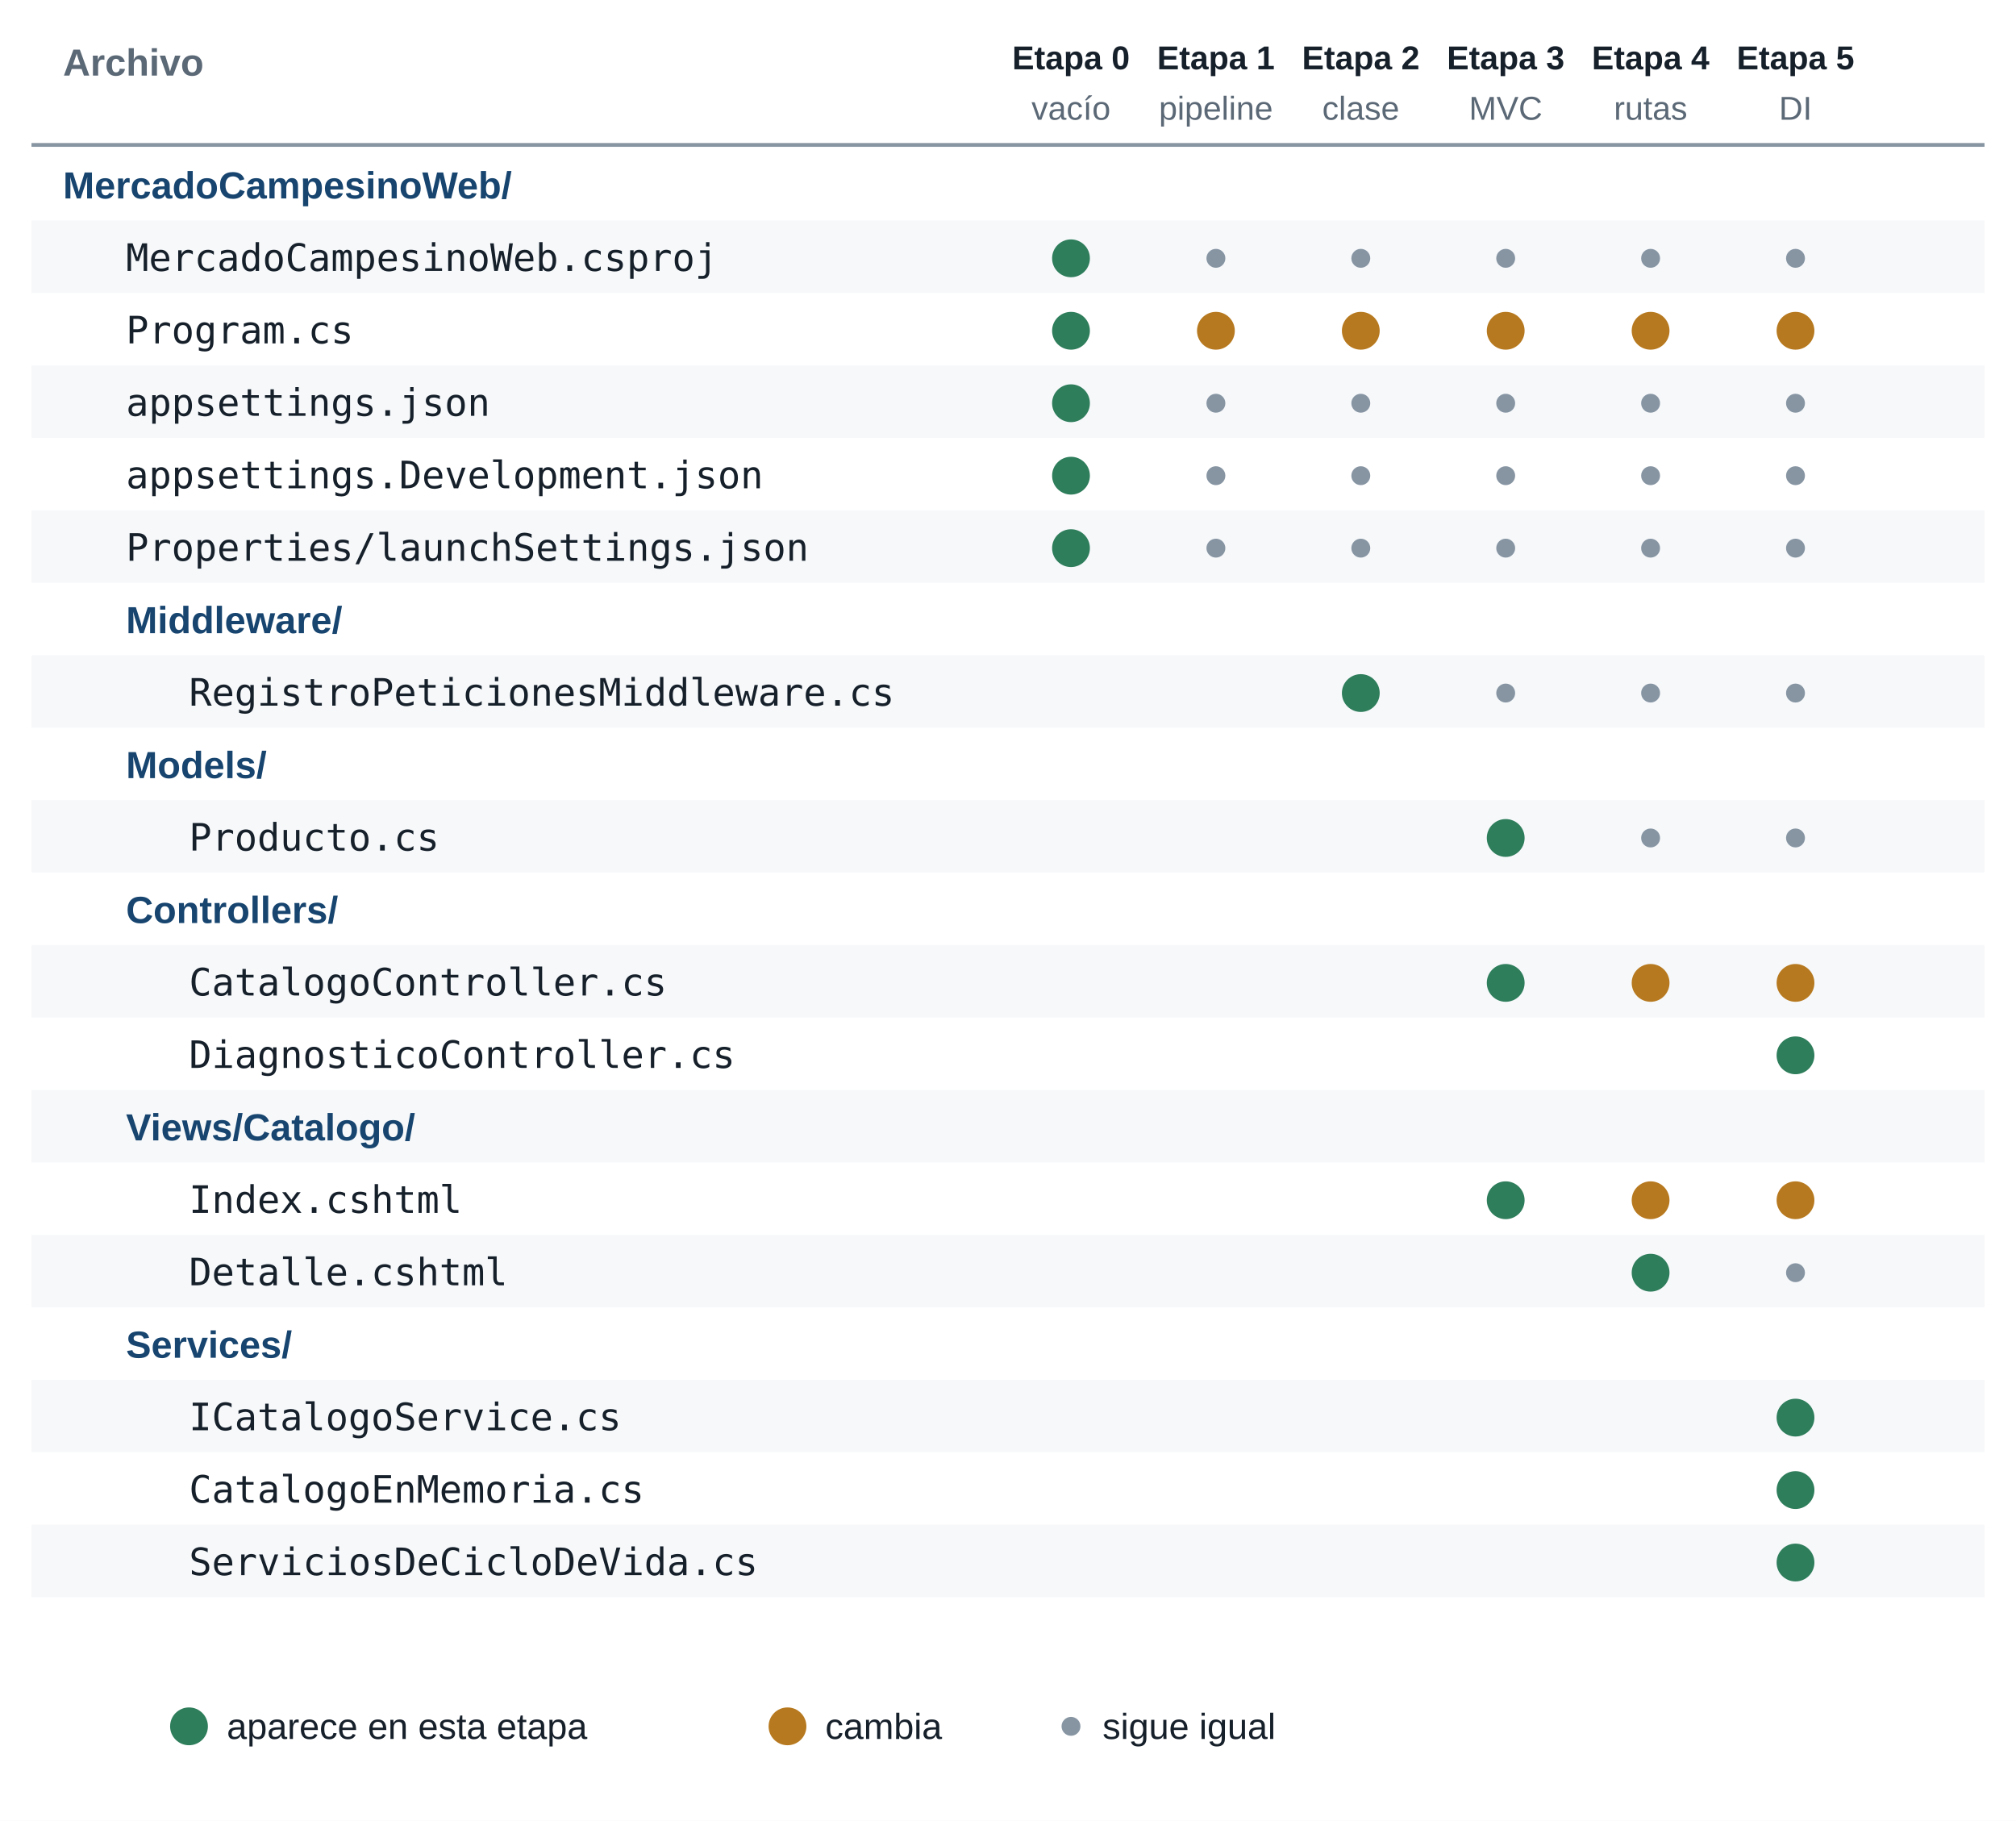
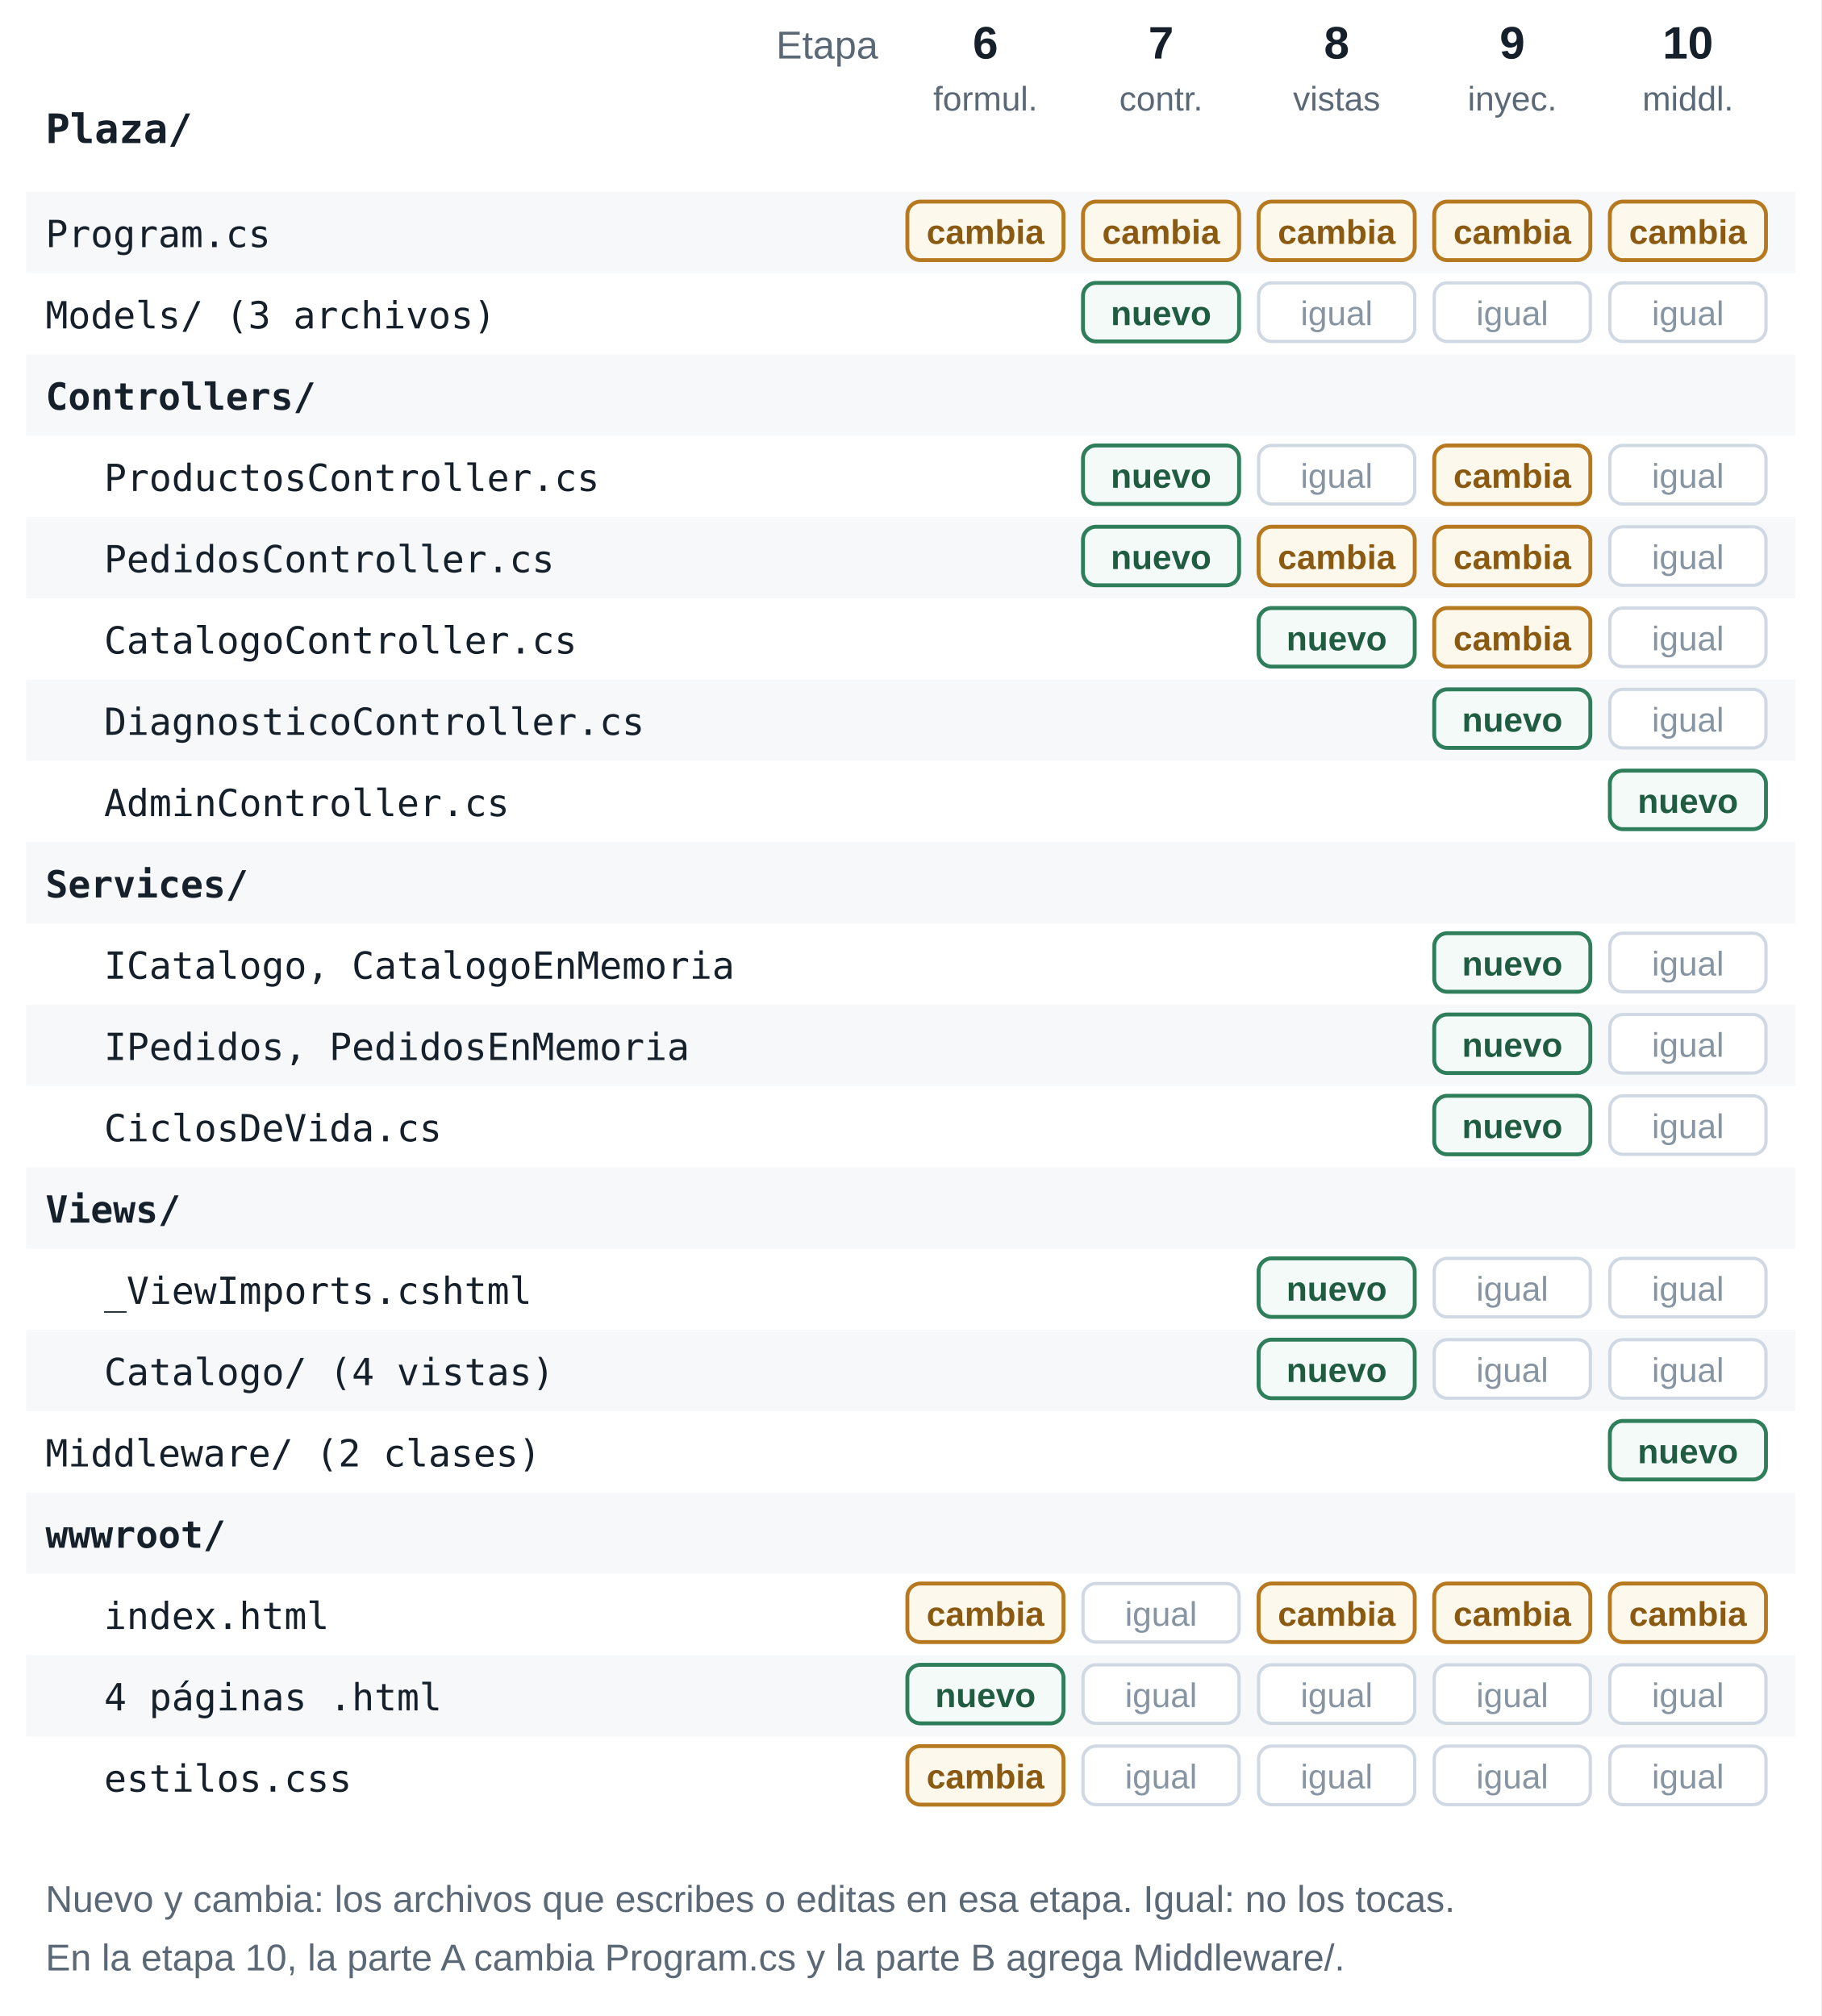
- <svg xmlns="http://www.w3.org/2000/svg" width="640" height="578" viewBox="0 0 640 578" role="img" aria-labelledby="t d">
+ <svg xmlns="http://www.w3.org/2000/svg" width="560" height="620" viewBox="0 0 560 620" role="img" aria-labelledby="t d">
  <defs>
    <marker id="f-azul" markerWidth="9" markerHeight="9" refX="7" refY="4.5" orient="auto" markerUnits="userSpaceOnUse">
      <path d="M0,0 L9,4.5 L0,9 Z" fill="#2f7bb8" />
    </marker>
    <marker id="f-verde" markerWidth="9" markerHeight="9" refX="7" refY="4.5" orient="auto" markerUnits="userSpaceOnUse">
      <path d="M0,0 L9,4.5 L0,9 Z" fill="#2e7d5b" />
    </marker>
-     <marker id="f-rojo" markerWidth="9" markerHeight="9" refX="7" refY="4.5" orient="auto" markerUnits="userSpaceOnUse">
-       <path d="M0,0 L9,4.5 L0,9 Z" fill="#a32d22" />
+     <marker id="f-ambar" markerWidth="9" markerHeight="9" refX="7" refY="4.5" orient="auto" markerUnits="userSpaceOnUse">
+       <path d="M0,0 L9,4.5 L0,9 Z" fill="#b7791f" />
    </marker>
    <marker id="f-teal" markerWidth="9" markerHeight="9" refX="7" refY="4.5" orient="auto" markerUnits="userSpaceOnUse">
      <path d="M0,0 L9,4.5 L0,9 Z" fill="#0e8f8f" />
    </marker>
-     <marker id="f-ambar" markerWidth="9" markerHeight="9" refX="7" refY="4.5" orient="auto" markerUnits="userSpaceOnUse">
-       <path d="M0,0 L9,4.5 L0,9 Z" fill="#b7791f" />
+     <marker id="f-viol" markerWidth="9" markerHeight="9" refX="7" refY="4.5" orient="auto" markerUnits="userSpaceOnUse">
+       <path d="M0,0 L9,4.5 L0,9 Z" fill="#7a4fa0" />
+     </marker>
+     <marker id="f-rojo" markerWidth="9" markerHeight="9" refX="7" refY="4.5" orient="auto" markerUnits="userSpaceOnUse">
+       <path d="M0,0 L9,4.5 L0,9 Z" fill="#a32d22" />
    </marker>
    <marker id="f-gris" markerWidth="9" markerHeight="9" refX="7" refY="4.5" orient="auto" markerUnits="userSpaceOnUse">
      <path d="M0,0 L9,4.5 L0,9 Z" fill="#8795a3" />
    </marker>
-     <marker id="f-viol" markerWidth="9" markerHeight="9" refX="7" refY="4.5" orient="auto" markerUnits="userSpaceOnUse">
-       <path d="M0,0 L9,4.5 L0,9 Z" fill="#7a4fa0" />
-     </marker>
  </defs>
-   <rect x="0" y="0" width="640" height="578" fill="#ffffff" />
+   <rect x="0" y="0" width="560" height="620" fill="#ffffff" />
  <g font-family="Segoe UI, Helvetica Neue, Arial, sans-serif">
-     <text x="20" y="24" font-size="12" fill="#5b6876" font-weight="700" text-anchor="start" font-family="Segoe UI, Helvetica Neue, Arial, sans-serif" xml:space="preserve">Archivo</text>
-     <text x="340" y="22" font-size="10.5" fill="#16202b" font-weight="700" text-anchor="middle" font-family="Segoe UI, Helvetica Neue, Arial, sans-serif" xml:space="preserve">Etapa 0</text>
-     <text x="340" y="38" font-size="10.5" fill="#5b6876" font-weight="400" text-anchor="middle" font-family="Segoe UI, Helvetica Neue, Arial, sans-serif" xml:space="preserve">vacío</text>
-     <text x="386" y="22" font-size="10.5" fill="#16202b" font-weight="700" text-anchor="middle" font-family="Segoe UI, Helvetica Neue, Arial, sans-serif" xml:space="preserve">Etapa 1</text>
-     <text x="386" y="38" font-size="10.5" fill="#5b6876" font-weight="400" text-anchor="middle" font-family="Segoe UI, Helvetica Neue, Arial, sans-serif" xml:space="preserve">pipeline</text>
-     <text x="432" y="22" font-size="10.5" fill="#16202b" font-weight="700" text-anchor="middle" font-family="Segoe UI, Helvetica Neue, Arial, sans-serif" xml:space="preserve">Etapa 2</text>
-     <text x="432" y="38" font-size="10.5" fill="#5b6876" font-weight="400" text-anchor="middle" font-family="Segoe UI, Helvetica Neue, Arial, sans-serif" xml:space="preserve">clase</text>
-     <text x="478" y="22" font-size="10.5" fill="#16202b" font-weight="700" text-anchor="middle" font-family="Segoe UI, Helvetica Neue, Arial, sans-serif" xml:space="preserve">Etapa 3</text>
-     <text x="478" y="38" font-size="10.5" fill="#5b6876" font-weight="400" text-anchor="middle" font-family="Segoe UI, Helvetica Neue, Arial, sans-serif" xml:space="preserve">MVC</text>
-     <text x="524" y="22" font-size="10.5" fill="#16202b" font-weight="700" text-anchor="middle" font-family="Segoe UI, Helvetica Neue, Arial, sans-serif" xml:space="preserve">Etapa 4</text>
-     <text x="524" y="38" font-size="10.5" fill="#5b6876" font-weight="400" text-anchor="middle" font-family="Segoe UI, Helvetica Neue, Arial, sans-serif" xml:space="preserve">rutas</text>
-     <text x="570" y="22" font-size="10.5" fill="#16202b" font-weight="700" text-anchor="middle" font-family="Segoe UI, Helvetica Neue, Arial, sans-serif" xml:space="preserve">Etapa 5</text>
-     <text x="570" y="38" font-size="10.5" fill="#5b6876" font-weight="400" text-anchor="middle" font-family="Segoe UI, Helvetica Neue, Arial, sans-serif" xml:space="preserve">DI</text>
-     <path d="M 10 46 L 630 46" fill="none" stroke="#8795a3" stroke-width="1.2" />
-     <text x="20" y="63" font-size="12" fill="#17456f" font-weight="700" text-anchor="start" font-family="Segoe UI, Helvetica Neue, Arial, sans-serif" xml:space="preserve">MercadoCampesinoWeb/</text>
-     <rect x="10" y="70" width="620" height="23" rx="0" fill="#f6f8fa" stroke="#8795a3" stroke-width="0" />
-     <text x="40" y="86" font-size="12" fill="#16202b" font-weight="400" text-anchor="start" font-family="Cascadia Mono, Consolas, monospace" xml:space="preserve">MercadoCampesinoWeb.csproj</text>
-     <circle cx="340" cy="82" r="6" fill="#2e7d5b" />
-     <circle cx="386" cy="82" r="3" fill="#8795a3" />
-     <circle cx="432" cy="82" r="3" fill="#8795a3" />
-     <circle cx="478" cy="82" r="3" fill="#8795a3" />
-     <circle cx="524" cy="82" r="3" fill="#8795a3" />
-     <circle cx="570" cy="82" r="3" fill="#8795a3" />
-     <text x="40" y="109" font-size="12" fill="#16202b" font-weight="400" text-anchor="start" font-family="Cascadia Mono, Consolas, monospace" xml:space="preserve">Program.cs</text>
-     <circle cx="340" cy="105" r="6" fill="#2e7d5b" />
-     <circle cx="386" cy="105" r="6" fill="#b7791f" />
-     <circle cx="432" cy="105" r="6" fill="#b7791f" />
-     <circle cx="478" cy="105" r="6" fill="#b7791f" />
-     <circle cx="524" cy="105" r="6" fill="#b7791f" />
-     <circle cx="570" cy="105" r="6" fill="#b7791f" />
-     <rect x="10" y="116" width="620" height="23" rx="0" fill="#f6f8fa" stroke="#8795a3" stroke-width="0" />
-     <text x="40" y="132" font-size="12" fill="#16202b" font-weight="400" text-anchor="start" font-family="Cascadia Mono, Consolas, monospace" xml:space="preserve">appsettings.json</text>
-     <circle cx="340" cy="128" r="6" fill="#2e7d5b" />
-     <circle cx="386" cy="128" r="3" fill="#8795a3" />
-     <circle cx="432" cy="128" r="3" fill="#8795a3" />
-     <circle cx="478" cy="128" r="3" fill="#8795a3" />
-     <circle cx="524" cy="128" r="3" fill="#8795a3" />
-     <circle cx="570" cy="128" r="3" fill="#8795a3" />
-     <text x="40" y="155" font-size="12" fill="#16202b" font-weight="400" text-anchor="start" font-family="Cascadia Mono, Consolas, monospace" xml:space="preserve">appsettings.Development.json</text>
-     <circle cx="340" cy="151" r="6" fill="#2e7d5b" />
-     <circle cx="386" cy="151" r="3" fill="#8795a3" />
-     <circle cx="432" cy="151" r="3" fill="#8795a3" />
-     <circle cx="478" cy="151" r="3" fill="#8795a3" />
-     <circle cx="524" cy="151" r="3" fill="#8795a3" />
-     <circle cx="570" cy="151" r="3" fill="#8795a3" />
-     <rect x="10" y="162" width="620" height="23" rx="0" fill="#f6f8fa" stroke="#8795a3" stroke-width="0" />
-     <text x="40" y="178" font-size="12" fill="#16202b" font-weight="400" text-anchor="start" font-family="Cascadia Mono, Consolas, monospace" xml:space="preserve">Properties/launchSettings.json</text>
-     <circle cx="340" cy="174" r="6" fill="#2e7d5b" />
-     <circle cx="386" cy="174" r="3" fill="#8795a3" />
-     <circle cx="432" cy="174" r="3" fill="#8795a3" />
-     <circle cx="478" cy="174" r="3" fill="#8795a3" />
-     <circle cx="524" cy="174" r="3" fill="#8795a3" />
-     <circle cx="570" cy="174" r="3" fill="#8795a3" />
-     <text x="40" y="201" font-size="12" fill="#17456f" font-weight="700" text-anchor="start" font-family="Segoe UI, Helvetica Neue, Arial, sans-serif" xml:space="preserve">Middleware/</text>
-     <rect x="10" y="208" width="620" height="23" rx="0" fill="#f6f8fa" stroke="#8795a3" stroke-width="0" />
-     <text x="60" y="224" font-size="12" fill="#16202b" font-weight="400" text-anchor="start" font-family="Cascadia Mono, Consolas, monospace" xml:space="preserve">RegistroPeticionesMiddleware.cs</text>
-     <circle cx="432" cy="220" r="6" fill="#2e7d5b" />
-     <circle cx="478" cy="220" r="3" fill="#8795a3" />
-     <circle cx="524" cy="220" r="3" fill="#8795a3" />
-     <circle cx="570" cy="220" r="3" fill="#8795a3" />
-     <text x="40" y="247" font-size="12" fill="#17456f" font-weight="700" text-anchor="start" font-family="Segoe UI, Helvetica Neue, Arial, sans-serif" xml:space="preserve">Models/</text>
-     <rect x="10" y="254" width="620" height="23" rx="0" fill="#f6f8fa" stroke="#8795a3" stroke-width="0" />
-     <text x="60" y="270" font-size="12" fill="#16202b" font-weight="400" text-anchor="start" font-family="Cascadia Mono, Consolas, monospace" xml:space="preserve">Producto.cs</text>
-     <circle cx="478" cy="266" r="6" fill="#2e7d5b" />
-     <circle cx="524" cy="266" r="3" fill="#8795a3" />
-     <circle cx="570" cy="266" r="3" fill="#8795a3" />
-     <text x="40" y="293" font-size="12" fill="#17456f" font-weight="700" text-anchor="start" font-family="Segoe UI, Helvetica Neue, Arial, sans-serif" xml:space="preserve">Controllers/</text>
-     <rect x="10" y="300" width="620" height="23" rx="0" fill="#f6f8fa" stroke="#8795a3" stroke-width="0" />
-     <text x="60" y="316" font-size="12" fill="#16202b" font-weight="400" text-anchor="start" font-family="Cascadia Mono, Consolas, monospace" xml:space="preserve">CatalogoController.cs</text>
-     <circle cx="478" cy="312" r="6" fill="#2e7d5b" />
-     <circle cx="524" cy="312" r="6" fill="#b7791f" />
-     <circle cx="570" cy="312" r="6" fill="#b7791f" />
-     <text x="60" y="339" font-size="12" fill="#16202b" font-weight="400" text-anchor="start" font-family="Cascadia Mono, Consolas, monospace" xml:space="preserve">DiagnosticoController.cs</text>
-     <circle cx="570" cy="335" r="6" fill="#2e7d5b" />
-     <rect x="10" y="346" width="620" height="23" rx="0" fill="#f6f8fa" stroke="#8795a3" stroke-width="0" />
-     <text x="40" y="362" font-size="12" fill="#17456f" font-weight="700" text-anchor="start" font-family="Segoe UI, Helvetica Neue, Arial, sans-serif" xml:space="preserve">Views/Catalogo/</text>
-     <text x="60" y="385" font-size="12" fill="#16202b" font-weight="400" text-anchor="start" font-family="Cascadia Mono, Consolas, monospace" xml:space="preserve">Index.cshtml</text>
-     <circle cx="478" cy="381" r="6" fill="#2e7d5b" />
-     <circle cx="524" cy="381" r="6" fill="#b7791f" />
-     <circle cx="570" cy="381" r="6" fill="#b7791f" />
-     <rect x="10" y="392" width="620" height="23" rx="0" fill="#f6f8fa" stroke="#8795a3" stroke-width="0" />
-     <text x="60" y="408" font-size="12" fill="#16202b" font-weight="400" text-anchor="start" font-family="Cascadia Mono, Consolas, monospace" xml:space="preserve">Detalle.cshtml</text>
-     <circle cx="524" cy="404" r="6" fill="#2e7d5b" />
-     <circle cx="570" cy="404" r="3" fill="#8795a3" />
-     <text x="40" y="431" font-size="12" fill="#17456f" font-weight="700" text-anchor="start" font-family="Segoe UI, Helvetica Neue, Arial, sans-serif" xml:space="preserve">Services/</text>
-     <rect x="10" y="438" width="620" height="23" rx="0" fill="#f6f8fa" stroke="#8795a3" stroke-width="0" />
-     <text x="60" y="454" font-size="12" fill="#16202b" font-weight="400" text-anchor="start" font-family="Cascadia Mono, Consolas, monospace" xml:space="preserve">ICatalogoService.cs</text>
-     <circle cx="570" cy="450" r="6" fill="#2e7d5b" />
-     <text x="60" y="477" font-size="12" fill="#16202b" font-weight="400" text-anchor="start" font-family="Cascadia Mono, Consolas, monospace" xml:space="preserve">CatalogoEnMemoria.cs</text>
-     <circle cx="570" cy="473" r="6" fill="#2e7d5b" />
-     <rect x="10" y="484" width="620" height="23" rx="0" fill="#f6f8fa" stroke="#8795a3" stroke-width="0" />
-     <text x="60" y="500" font-size="12" fill="#16202b" font-weight="400" text-anchor="start" font-family="Cascadia Mono, Consolas, monospace" xml:space="preserve">ServiciosDeCicloDeVida.cs</text>
-     <circle cx="570" cy="496" r="6" fill="#2e7d5b" />
-     <circle cx="60" cy="548" r="6" fill="#2e7d5b" />
-     <text x="72" y="552" font-size="11.5" fill="#16202b" font-weight="400" text-anchor="start" font-family="Segoe UI, Helvetica Neue, Arial, sans-serif" xml:space="preserve">aparece en esta etapa</text>
-     <circle cx="250" cy="548" r="6" fill="#b7791f" />
-     <text x="262" y="552" font-size="11.5" fill="#16202b" font-weight="400" text-anchor="start" font-family="Segoe UI, Helvetica Neue, Arial, sans-serif" xml:space="preserve">cambia</text>
-     <circle cx="340" cy="548" r="3" fill="#8795a3" />
-     <text x="350" y="552" font-size="11.5" fill="#16202b" font-weight="400" text-anchor="start" font-family="Segoe UI, Helvetica Neue, Arial, sans-serif" xml:space="preserve">sigue igual</text>
+     <text x="270" y="18" font-size="12" fill="#5b6876" font-weight="400" text-anchor="end" font-family="Segoe UI, Helvetica Neue, Arial, sans-serif" xml:space="preserve">Etapa</text>
+     <text x="303.0" y="18" font-size="14" fill="#16202b" font-weight="700" text-anchor="middle" font-family="Segoe UI, Helvetica Neue, Arial, sans-serif" xml:space="preserve">6</text>
+     <text x="303.0" y="34" font-size="10.5" fill="#5b6876" font-weight="400" text-anchor="middle" font-family="Segoe UI, Helvetica Neue, Arial, sans-serif" xml:space="preserve">formul.</text>
+     <text x="357.0" y="18" font-size="14" fill="#16202b" font-weight="700" text-anchor="middle" font-family="Segoe UI, Helvetica Neue, Arial, sans-serif" xml:space="preserve">7</text>
+     <text x="357.0" y="34" font-size="10.5" fill="#5b6876" font-weight="400" text-anchor="middle" font-family="Segoe UI, Helvetica Neue, Arial, sans-serif" xml:space="preserve">contr.</text>
+     <text x="411.0" y="18" font-size="14" fill="#16202b" font-weight="700" text-anchor="middle" font-family="Segoe UI, Helvetica Neue, Arial, sans-serif" xml:space="preserve">8</text>
+     <text x="411.0" y="34" font-size="10.5" fill="#5b6876" font-weight="400" text-anchor="middle" font-family="Segoe UI, Helvetica Neue, Arial, sans-serif" xml:space="preserve">vistas</text>
+     <text x="465.0" y="18" font-size="14" fill="#16202b" font-weight="700" text-anchor="middle" font-family="Segoe UI, Helvetica Neue, Arial, sans-serif" xml:space="preserve">9</text>
+     <text x="465.0" y="34" font-size="10.5" fill="#5b6876" font-weight="400" text-anchor="middle" font-family="Segoe UI, Helvetica Neue, Arial, sans-serif" xml:space="preserve">inyec.</text>
+     <text x="519.0" y="18" font-size="14" fill="#16202b" font-weight="700" text-anchor="middle" font-family="Segoe UI, Helvetica Neue, Arial, sans-serif" xml:space="preserve">10</text>
+     <text x="519.0" y="34" font-size="10.5" fill="#5b6876" font-weight="400" text-anchor="middle" font-family="Segoe UI, Helvetica Neue, Arial, sans-serif" xml:space="preserve">middl.</text>
+     <text x="14" y="44" font-size="12.5" fill="#16202b" font-weight="700" text-anchor="start" font-family="Cascadia Mono, Consolas, monospace" xml:space="preserve">Plaza/</text>
+     <rect x="8" y="59" width="544" height="25" fill="#f6f8fa" />
+     <text x="14" y="76" font-size="11.5" fill="#16202b" font-weight="400" text-anchor="start" font-family="Cascadia Mono, Consolas, monospace" xml:space="preserve">Program.cs</text>
+     <rect x="279" y="62" width="48" height="18" rx="4" fill="#fdf8ec" stroke="#b7791f" stroke-width="1.2" />
+     <text x="303.0" y="75" font-size="10.5" fill="#8a5a12" font-weight="700" text-anchor="middle" font-family="Segoe UI, Helvetica Neue, Arial, sans-serif" xml:space="preserve">cambia</text>
+     <rect x="333" y="62" width="48" height="18" rx="4" fill="#fdf8ec" stroke="#b7791f" stroke-width="1.2" />
+     <text x="357.0" y="75" font-size="10.5" fill="#8a5a12" font-weight="700" text-anchor="middle" font-family="Segoe UI, Helvetica Neue, Arial, sans-serif" xml:space="preserve">cambia</text>
+     <rect x="387" y="62" width="48" height="18" rx="4" fill="#fdf8ec" stroke="#b7791f" stroke-width="1.2" />
+     <text x="411.0" y="75" font-size="10.5" fill="#8a5a12" font-weight="700" text-anchor="middle" font-family="Segoe UI, Helvetica Neue, Arial, sans-serif" xml:space="preserve">cambia</text>
+     <rect x="441" y="62" width="48" height="18" rx="4" fill="#fdf8ec" stroke="#b7791f" stroke-width="1.2" />
+     <text x="465.0" y="75" font-size="10.5" fill="#8a5a12" font-weight="700" text-anchor="middle" font-family="Segoe UI, Helvetica Neue, Arial, sans-serif" xml:space="preserve">cambia</text>
+     <rect x="495" y="62" width="48" height="18" rx="4" fill="#fdf8ec" stroke="#b7791f" stroke-width="1.2" />
+     <text x="519.0" y="75" font-size="10.5" fill="#8a5a12" font-weight="700" text-anchor="middle" font-family="Segoe UI, Helvetica Neue, Arial, sans-serif" xml:space="preserve">cambia</text>
+     <text x="14" y="101" font-size="11.5" fill="#16202b" font-weight="400" text-anchor="start" font-family="Cascadia Mono, Consolas, monospace" xml:space="preserve">Models/ (3 archivos)</text>
+     <rect x="333" y="87" width="48" height="18" rx="4" fill="#f4faf7" stroke="#2e7d5b" stroke-width="1.2" />
+     <text x="357.0" y="100" font-size="10.5" fill="#1f5c42" font-weight="700" text-anchor="middle" font-family="Segoe UI, Helvetica Neue, Arial, sans-serif" xml:space="preserve">nuevo</text>
+     <rect x="387" y="87" width="48" height="18" rx="4" fill="#ffffff" stroke="#cfd8e3" stroke-width="1" />
+     <text x="411.0" y="100" font-size="10.5" fill="#8795a3" font-weight="400" text-anchor="middle" font-family="Segoe UI, Helvetica Neue, Arial, sans-serif" xml:space="preserve">igual</text>
+     <rect x="441" y="87" width="48" height="18" rx="4" fill="#ffffff" stroke="#cfd8e3" stroke-width="1" />
+     <text x="465.0" y="100" font-size="10.5" fill="#8795a3" font-weight="400" text-anchor="middle" font-family="Segoe UI, Helvetica Neue, Arial, sans-serif" xml:space="preserve">igual</text>
+     <rect x="495" y="87" width="48" height="18" rx="4" fill="#ffffff" stroke="#cfd8e3" stroke-width="1" />
+     <text x="519.0" y="100" font-size="10.5" fill="#8795a3" font-weight="400" text-anchor="middle" font-family="Segoe UI, Helvetica Neue, Arial, sans-serif" xml:space="preserve">igual</text>
+     <rect x="8" y="109" width="544" height="25" fill="#f6f8fa" />
+     <text x="14" y="126" font-size="11.5" fill="#16202b" font-weight="700" text-anchor="start" font-family="Cascadia Mono, Consolas, monospace" xml:space="preserve">Controllers/</text>
+     <text x="32" y="151" font-size="11.5" fill="#16202b" font-weight="400" text-anchor="start" font-family="Cascadia Mono, Consolas, monospace" xml:space="preserve">ProductosController.cs</text>
+     <rect x="333" y="137" width="48" height="18" rx="4" fill="#f4faf7" stroke="#2e7d5b" stroke-width="1.2" />
+     <text x="357.0" y="150" font-size="10.5" fill="#1f5c42" font-weight="700" text-anchor="middle" font-family="Segoe UI, Helvetica Neue, Arial, sans-serif" xml:space="preserve">nuevo</text>
+     <rect x="387" y="137" width="48" height="18" rx="4" fill="#ffffff" stroke="#cfd8e3" stroke-width="1" />
+     <text x="411.0" y="150" font-size="10.5" fill="#8795a3" font-weight="400" text-anchor="middle" font-family="Segoe UI, Helvetica Neue, Arial, sans-serif" xml:space="preserve">igual</text>
+     <rect x="441" y="137" width="48" height="18" rx="4" fill="#fdf8ec" stroke="#b7791f" stroke-width="1.2" />
+     <text x="465.0" y="150" font-size="10.5" fill="#8a5a12" font-weight="700" text-anchor="middle" font-family="Segoe UI, Helvetica Neue, Arial, sans-serif" xml:space="preserve">cambia</text>
+     <rect x="495" y="137" width="48" height="18" rx="4" fill="#ffffff" stroke="#cfd8e3" stroke-width="1" />
+     <text x="519.0" y="150" font-size="10.5" fill="#8795a3" font-weight="400" text-anchor="middle" font-family="Segoe UI, Helvetica Neue, Arial, sans-serif" xml:space="preserve">igual</text>
+     <rect x="8" y="159" width="544" height="25" fill="#f6f8fa" />
+     <text x="32" y="176" font-size="11.5" fill="#16202b" font-weight="400" text-anchor="start" font-family="Cascadia Mono, Consolas, monospace" xml:space="preserve">PedidosController.cs</text>
+     <rect x="333" y="162" width="48" height="18" rx="4" fill="#f4faf7" stroke="#2e7d5b" stroke-width="1.2" />
+     <text x="357.0" y="175" font-size="10.5" fill="#1f5c42" font-weight="700" text-anchor="middle" font-family="Segoe UI, Helvetica Neue, Arial, sans-serif" xml:space="preserve">nuevo</text>
+     <rect x="387" y="162" width="48" height="18" rx="4" fill="#fdf8ec" stroke="#b7791f" stroke-width="1.2" />
+     <text x="411.0" y="175" font-size="10.5" fill="#8a5a12" font-weight="700" text-anchor="middle" font-family="Segoe UI, Helvetica Neue, Arial, sans-serif" xml:space="preserve">cambia</text>
+     <rect x="441" y="162" width="48" height="18" rx="4" fill="#fdf8ec" stroke="#b7791f" stroke-width="1.2" />
+     <text x="465.0" y="175" font-size="10.5" fill="#8a5a12" font-weight="700" text-anchor="middle" font-family="Segoe UI, Helvetica Neue, Arial, sans-serif" xml:space="preserve">cambia</text>
+     <rect x="495" y="162" width="48" height="18" rx="4" fill="#ffffff" stroke="#cfd8e3" stroke-width="1" />
+     <text x="519.0" y="175" font-size="10.5" fill="#8795a3" font-weight="400" text-anchor="middle" font-family="Segoe UI, Helvetica Neue, Arial, sans-serif" xml:space="preserve">igual</text>
+     <text x="32" y="201" font-size="11.5" fill="#16202b" font-weight="400" text-anchor="start" font-family="Cascadia Mono, Consolas, monospace" xml:space="preserve">CatalogoController.cs</text>
+     <rect x="387" y="187" width="48" height="18" rx="4" fill="#f4faf7" stroke="#2e7d5b" stroke-width="1.2" />
+     <text x="411.0" y="200" font-size="10.5" fill="#1f5c42" font-weight="700" text-anchor="middle" font-family="Segoe UI, Helvetica Neue, Arial, sans-serif" xml:space="preserve">nuevo</text>
+     <rect x="441" y="187" width="48" height="18" rx="4" fill="#fdf8ec" stroke="#b7791f" stroke-width="1.2" />
+     <text x="465.0" y="200" font-size="10.5" fill="#8a5a12" font-weight="700" text-anchor="middle" font-family="Segoe UI, Helvetica Neue, Arial, sans-serif" xml:space="preserve">cambia</text>
+     <rect x="495" y="187" width="48" height="18" rx="4" fill="#ffffff" stroke="#cfd8e3" stroke-width="1" />
+     <text x="519.0" y="200" font-size="10.5" fill="#8795a3" font-weight="400" text-anchor="middle" font-family="Segoe UI, Helvetica Neue, Arial, sans-serif" xml:space="preserve">igual</text>
+     <rect x="8" y="209" width="544" height="25" fill="#f6f8fa" />
+     <text x="32" y="226" font-size="11.5" fill="#16202b" font-weight="400" text-anchor="start" font-family="Cascadia Mono, Consolas, monospace" xml:space="preserve">DiagnosticoController.cs</text>
+     <rect x="441" y="212" width="48" height="18" rx="4" fill="#f4faf7" stroke="#2e7d5b" stroke-width="1.2" />
+     <text x="465.0" y="225" font-size="10.5" fill="#1f5c42" font-weight="700" text-anchor="middle" font-family="Segoe UI, Helvetica Neue, Arial, sans-serif" xml:space="preserve">nuevo</text>
+     <rect x="495" y="212" width="48" height="18" rx="4" fill="#ffffff" stroke="#cfd8e3" stroke-width="1" />
+     <text x="519.0" y="225" font-size="10.5" fill="#8795a3" font-weight="400" text-anchor="middle" font-family="Segoe UI, Helvetica Neue, Arial, sans-serif" xml:space="preserve">igual</text>
+     <text x="32" y="251" font-size="11.5" fill="#16202b" font-weight="400" text-anchor="start" font-family="Cascadia Mono, Consolas, monospace" xml:space="preserve">AdminController.cs</text>
+     <rect x="495" y="237" width="48" height="18" rx="4" fill="#f4faf7" stroke="#2e7d5b" stroke-width="1.2" />
+     <text x="519.0" y="250" font-size="10.5" fill="#1f5c42" font-weight="700" text-anchor="middle" font-family="Segoe UI, Helvetica Neue, Arial, sans-serif" xml:space="preserve">nuevo</text>
+     <rect x="8" y="259" width="544" height="25" fill="#f6f8fa" />
+     <text x="14" y="276" font-size="11.5" fill="#16202b" font-weight="700" text-anchor="start" font-family="Cascadia Mono, Consolas, monospace" xml:space="preserve">Services/</text>
+     <text x="32" y="301" font-size="11.5" fill="#16202b" font-weight="400" text-anchor="start" font-family="Cascadia Mono, Consolas, monospace" xml:space="preserve">ICatalogo, CatalogoEnMemoria</text>
+     <rect x="441" y="287" width="48" height="18" rx="4" fill="#f4faf7" stroke="#2e7d5b" stroke-width="1.2" />
+     <text x="465.0" y="300" font-size="10.5" fill="#1f5c42" font-weight="700" text-anchor="middle" font-family="Segoe UI, Helvetica Neue, Arial, sans-serif" xml:space="preserve">nuevo</text>
+     <rect x="495" y="287" width="48" height="18" rx="4" fill="#ffffff" stroke="#cfd8e3" stroke-width="1" />
+     <text x="519.0" y="300" font-size="10.5" fill="#8795a3" font-weight="400" text-anchor="middle" font-family="Segoe UI, Helvetica Neue, Arial, sans-serif" xml:space="preserve">igual</text>
+     <rect x="8" y="309" width="544" height="25" fill="#f6f8fa" />
+     <text x="32" y="326" font-size="11.5" fill="#16202b" font-weight="400" text-anchor="start" font-family="Cascadia Mono, Consolas, monospace" xml:space="preserve">IPedidos, PedidosEnMemoria</text>
+     <rect x="441" y="312" width="48" height="18" rx="4" fill="#f4faf7" stroke="#2e7d5b" stroke-width="1.2" />
+     <text x="465.0" y="325" font-size="10.5" fill="#1f5c42" font-weight="700" text-anchor="middle" font-family="Segoe UI, Helvetica Neue, Arial, sans-serif" xml:space="preserve">nuevo</text>
+     <rect x="495" y="312" width="48" height="18" rx="4" fill="#ffffff" stroke="#cfd8e3" stroke-width="1" />
+     <text x="519.0" y="325" font-size="10.5" fill="#8795a3" font-weight="400" text-anchor="middle" font-family="Segoe UI, Helvetica Neue, Arial, sans-serif" xml:space="preserve">igual</text>
+     <text x="32" y="351" font-size="11.5" fill="#16202b" font-weight="400" text-anchor="start" font-family="Cascadia Mono, Consolas, monospace" xml:space="preserve">CiclosDeVida.cs</text>
+     <rect x="441" y="337" width="48" height="18" rx="4" fill="#f4faf7" stroke="#2e7d5b" stroke-width="1.2" />
+     <text x="465.0" y="350" font-size="10.5" fill="#1f5c42" font-weight="700" text-anchor="middle" font-family="Segoe UI, Helvetica Neue, Arial, sans-serif" xml:space="preserve">nuevo</text>
+     <rect x="495" y="337" width="48" height="18" rx="4" fill="#ffffff" stroke="#cfd8e3" stroke-width="1" />
+     <text x="519.0" y="350" font-size="10.5" fill="#8795a3" font-weight="400" text-anchor="middle" font-family="Segoe UI, Helvetica Neue, Arial, sans-serif" xml:space="preserve">igual</text>
+     <rect x="8" y="359" width="544" height="25" fill="#f6f8fa" />
+     <text x="14" y="376" font-size="11.5" fill="#16202b" font-weight="700" text-anchor="start" font-family="Cascadia Mono, Consolas, monospace" xml:space="preserve">Views/</text>
+     <text x="32" y="401" font-size="11.5" fill="#16202b" font-weight="400" text-anchor="start" font-family="Cascadia Mono, Consolas, monospace" xml:space="preserve">_ViewImports.cshtml</text>
+     <rect x="387" y="387" width="48" height="18" rx="4" fill="#f4faf7" stroke="#2e7d5b" stroke-width="1.2" />
+     <text x="411.0" y="400" font-size="10.5" fill="#1f5c42" font-weight="700" text-anchor="middle" font-family="Segoe UI, Helvetica Neue, Arial, sans-serif" xml:space="preserve">nuevo</text>
+     <rect x="441" y="387" width="48" height="18" rx="4" fill="#ffffff" stroke="#cfd8e3" stroke-width="1" />
+     <text x="465.0" y="400" font-size="10.5" fill="#8795a3" font-weight="400" text-anchor="middle" font-family="Segoe UI, Helvetica Neue, Arial, sans-serif" xml:space="preserve">igual</text>
+     <rect x="495" y="387" width="48" height="18" rx="4" fill="#ffffff" stroke="#cfd8e3" stroke-width="1" />
+     <text x="519.0" y="400" font-size="10.5" fill="#8795a3" font-weight="400" text-anchor="middle" font-family="Segoe UI, Helvetica Neue, Arial, sans-serif" xml:space="preserve">igual</text>
+     <rect x="8" y="409" width="544" height="25" fill="#f6f8fa" />
+     <text x="32" y="426" font-size="11.5" fill="#16202b" font-weight="400" text-anchor="start" font-family="Cascadia Mono, Consolas, monospace" xml:space="preserve">Catalogo/ (4 vistas)</text>
+     <rect x="387" y="412" width="48" height="18" rx="4" fill="#f4faf7" stroke="#2e7d5b" stroke-width="1.2" />
+     <text x="411.0" y="425" font-size="10.5" fill="#1f5c42" font-weight="700" text-anchor="middle" font-family="Segoe UI, Helvetica Neue, Arial, sans-serif" xml:space="preserve">nuevo</text>
+     <rect x="441" y="412" width="48" height="18" rx="4" fill="#ffffff" stroke="#cfd8e3" stroke-width="1" />
+     <text x="465.0" y="425" font-size="10.5" fill="#8795a3" font-weight="400" text-anchor="middle" font-family="Segoe UI, Helvetica Neue, Arial, sans-serif" xml:space="preserve">igual</text>
+     <rect x="495" y="412" width="48" height="18" rx="4" fill="#ffffff" stroke="#cfd8e3" stroke-width="1" />
+     <text x="519.0" y="425" font-size="10.5" fill="#8795a3" font-weight="400" text-anchor="middle" font-family="Segoe UI, Helvetica Neue, Arial, sans-serif" xml:space="preserve">igual</text>
+     <text x="14" y="451" font-size="11.5" fill="#16202b" font-weight="400" text-anchor="start" font-family="Cascadia Mono, Consolas, monospace" xml:space="preserve">Middleware/ (2 clases)</text>
+     <rect x="495" y="437" width="48" height="18" rx="4" fill="#f4faf7" stroke="#2e7d5b" stroke-width="1.2" />
+     <text x="519.0" y="450" font-size="10.5" fill="#1f5c42" font-weight="700" text-anchor="middle" font-family="Segoe UI, Helvetica Neue, Arial, sans-serif" xml:space="preserve">nuevo</text>
+     <rect x="8" y="459" width="544" height="25" fill="#f6f8fa" />
+     <text x="14" y="476" font-size="11.5" fill="#16202b" font-weight="700" text-anchor="start" font-family="Cascadia Mono, Consolas, monospace" xml:space="preserve">wwwroot/</text>
+     <text x="32" y="501" font-size="11.5" fill="#16202b" font-weight="400" text-anchor="start" font-family="Cascadia Mono, Consolas, monospace" xml:space="preserve">index.html</text>
+     <rect x="279" y="487" width="48" height="18" rx="4" fill="#fdf8ec" stroke="#b7791f" stroke-width="1.2" />
+     <text x="303.0" y="500" font-size="10.5" fill="#8a5a12" font-weight="700" text-anchor="middle" font-family="Segoe UI, Helvetica Neue, Arial, sans-serif" xml:space="preserve">cambia</text>
+     <rect x="333" y="487" width="48" height="18" rx="4" fill="#ffffff" stroke="#cfd8e3" stroke-width="1" />
+     <text x="357.0" y="500" font-size="10.5" fill="#8795a3" font-weight="400" text-anchor="middle" font-family="Segoe UI, Helvetica Neue, Arial, sans-serif" xml:space="preserve">igual</text>
+     <rect x="387" y="487" width="48" height="18" rx="4" fill="#fdf8ec" stroke="#b7791f" stroke-width="1.2" />
+     <text x="411.0" y="500" font-size="10.5" fill="#8a5a12" font-weight="700" text-anchor="middle" font-family="Segoe UI, Helvetica Neue, Arial, sans-serif" xml:space="preserve">cambia</text>
+     <rect x="441" y="487" width="48" height="18" rx="4" fill="#fdf8ec" stroke="#b7791f" stroke-width="1.2" />
+     <text x="465.0" y="500" font-size="10.5" fill="#8a5a12" font-weight="700" text-anchor="middle" font-family="Segoe UI, Helvetica Neue, Arial, sans-serif" xml:space="preserve">cambia</text>
+     <rect x="495" y="487" width="48" height="18" rx="4" fill="#fdf8ec" stroke="#b7791f" stroke-width="1.2" />
+     <text x="519.0" y="500" font-size="10.5" fill="#8a5a12" font-weight="700" text-anchor="middle" font-family="Segoe UI, Helvetica Neue, Arial, sans-serif" xml:space="preserve">cambia</text>
+     <rect x="8" y="509" width="544" height="25" fill="#f6f8fa" />
+     <text x="32" y="526" font-size="11.5" fill="#16202b" font-weight="400" text-anchor="start" font-family="Cascadia Mono, Consolas, monospace" xml:space="preserve">4 páginas .html</text>
+     <rect x="279" y="512" width="48" height="18" rx="4" fill="#f4faf7" stroke="#2e7d5b" stroke-width="1.2" />
+     <text x="303.0" y="525" font-size="10.5" fill="#1f5c42" font-weight="700" text-anchor="middle" font-family="Segoe UI, Helvetica Neue, Arial, sans-serif" xml:space="preserve">nuevo</text>
+     <rect x="333" y="512" width="48" height="18" rx="4" fill="#ffffff" stroke="#cfd8e3" stroke-width="1" />
+     <text x="357.0" y="525" font-size="10.5" fill="#8795a3" font-weight="400" text-anchor="middle" font-family="Segoe UI, Helvetica Neue, Arial, sans-serif" xml:space="preserve">igual</text>
+     <rect x="387" y="512" width="48" height="18" rx="4" fill="#ffffff" stroke="#cfd8e3" stroke-width="1" />
+     <text x="411.0" y="525" font-size="10.5" fill="#8795a3" font-weight="400" text-anchor="middle" font-family="Segoe UI, Helvetica Neue, Arial, sans-serif" xml:space="preserve">igual</text>
+     <rect x="441" y="512" width="48" height="18" rx="4" fill="#ffffff" stroke="#cfd8e3" stroke-width="1" />
+     <text x="465.0" y="525" font-size="10.5" fill="#8795a3" font-weight="400" text-anchor="middle" font-family="Segoe UI, Helvetica Neue, Arial, sans-serif" xml:space="preserve">igual</text>
+     <rect x="495" y="512" width="48" height="18" rx="4" fill="#ffffff" stroke="#cfd8e3" stroke-width="1" />
+     <text x="519.0" y="525" font-size="10.5" fill="#8795a3" font-weight="400" text-anchor="middle" font-family="Segoe UI, Helvetica Neue, Arial, sans-serif" xml:space="preserve">igual</text>
+     <text x="32" y="551" font-size="11.5" fill="#16202b" font-weight="400" text-anchor="start" font-family="Cascadia Mono, Consolas, monospace" xml:space="preserve">estilos.css</text>
+     <rect x="279" y="537" width="48" height="18" rx="4" fill="#fdf8ec" stroke="#b7791f" stroke-width="1.2" />
+     <text x="303.0" y="550" font-size="10.5" fill="#8a5a12" font-weight="700" text-anchor="middle" font-family="Segoe UI, Helvetica Neue, Arial, sans-serif" xml:space="preserve">cambia</text>
+     <rect x="333" y="537" width="48" height="18" rx="4" fill="#ffffff" stroke="#cfd8e3" stroke-width="1" />
+     <text x="357.0" y="550" font-size="10.5" fill="#8795a3" font-weight="400" text-anchor="middle" font-family="Segoe UI, Helvetica Neue, Arial, sans-serif" xml:space="preserve">igual</text>
+     <rect x="387" y="537" width="48" height="18" rx="4" fill="#ffffff" stroke="#cfd8e3" stroke-width="1" />
+     <text x="411.0" y="550" font-size="10.5" fill="#8795a3" font-weight="400" text-anchor="middle" font-family="Segoe UI, Helvetica Neue, Arial, sans-serif" xml:space="preserve">igual</text>
+     <rect x="441" y="537" width="48" height="18" rx="4" fill="#ffffff" stroke="#cfd8e3" stroke-width="1" />
+     <text x="465.0" y="550" font-size="10.5" fill="#8795a3" font-weight="400" text-anchor="middle" font-family="Segoe UI, Helvetica Neue, Arial, sans-serif" xml:space="preserve">igual</text>
+     <rect x="495" y="537" width="48" height="18" rx="4" fill="#ffffff" stroke="#cfd8e3" stroke-width="1" />
+     <text x="519.0" y="550" font-size="10.5" fill="#8795a3" font-weight="400" text-anchor="middle" font-family="Segoe UI, Helvetica Neue, Arial, sans-serif" xml:space="preserve">igual</text>
+     <text x="14" y="588" font-size="11.5" fill="#5b6876" font-weight="400" text-anchor="start" font-family="Segoe UI, Helvetica Neue, Arial, sans-serif" xml:space="preserve">Nuevo y cambia: los archivos que escribes o editas en esa etapa. Igual: no los tocas.</text>
+     <text x="14" y="606" font-size="11.5" fill="#5b6876" font-weight="400" text-anchor="start" font-family="Segoe UI, Helvetica Neue, Arial, sans-serif" xml:space="preserve">En la etapa 10, la parte A cambia Program.cs y la parte B agrega Middleware/.</text>
  </g>
</svg>
